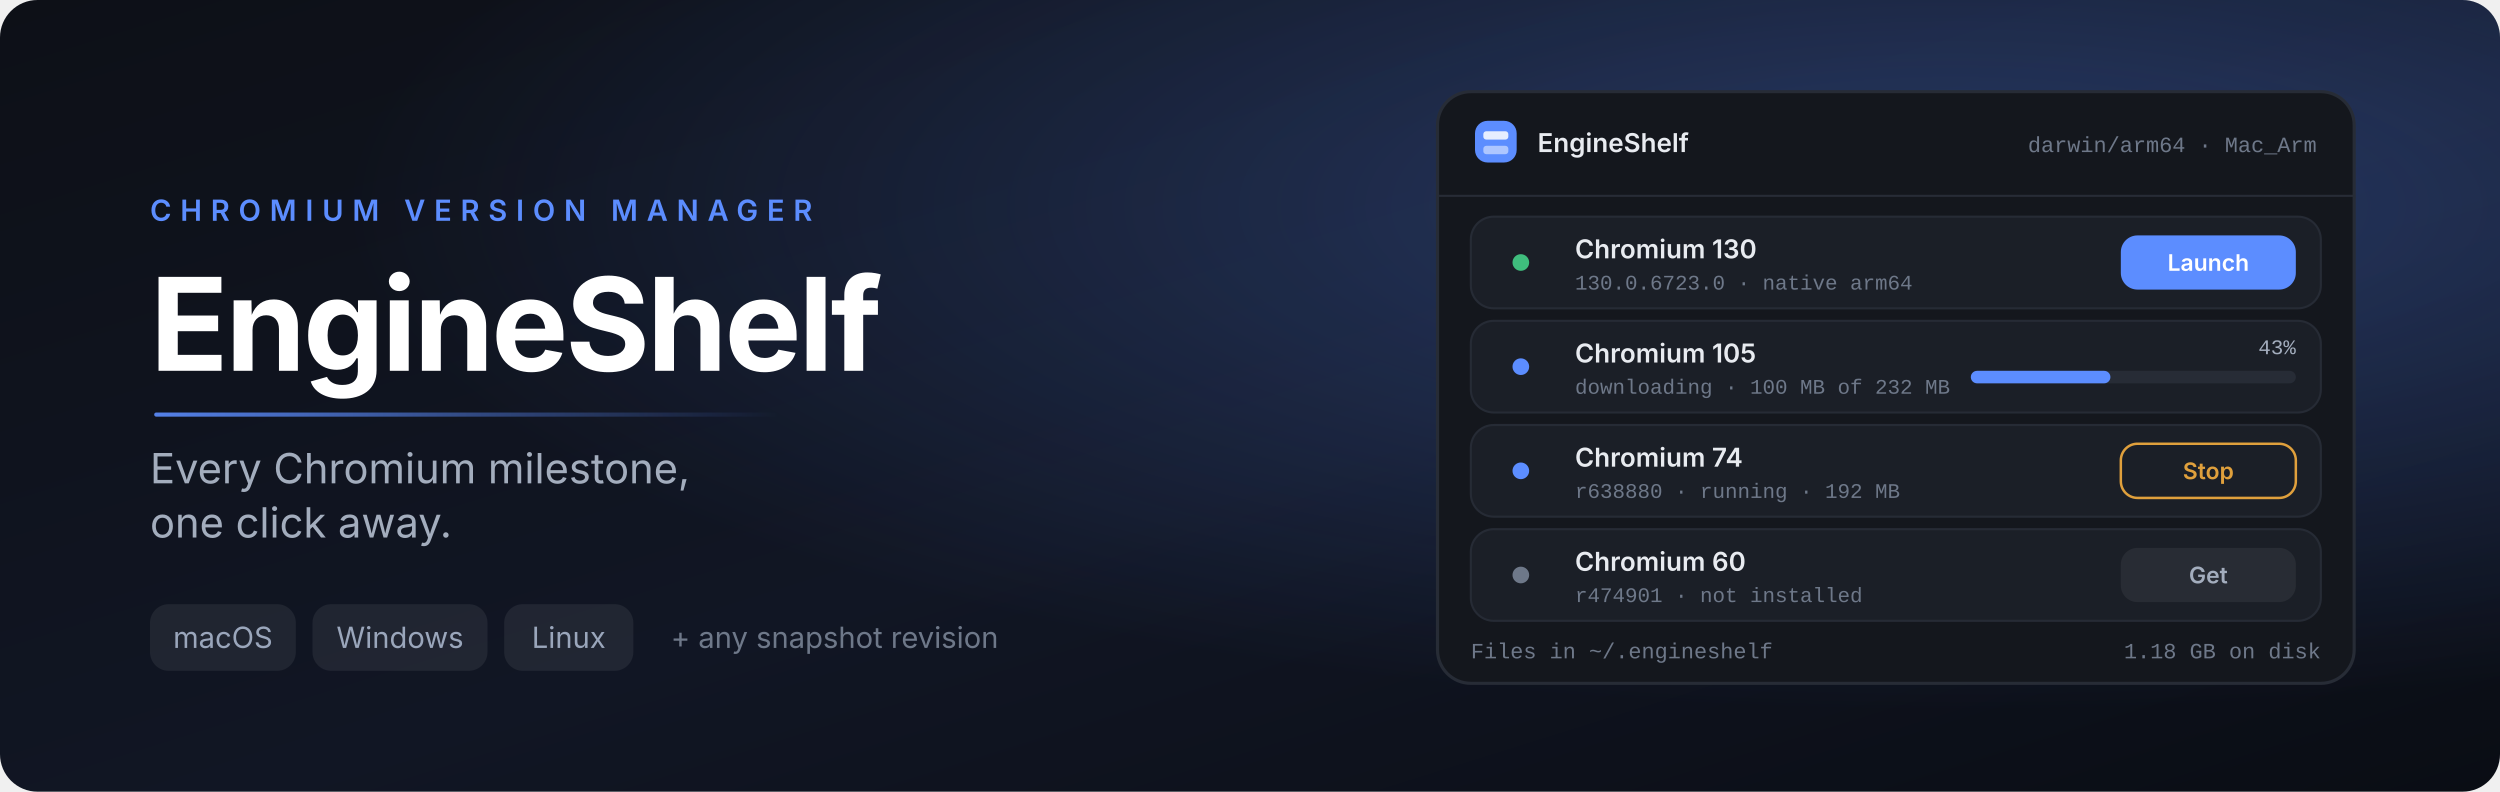
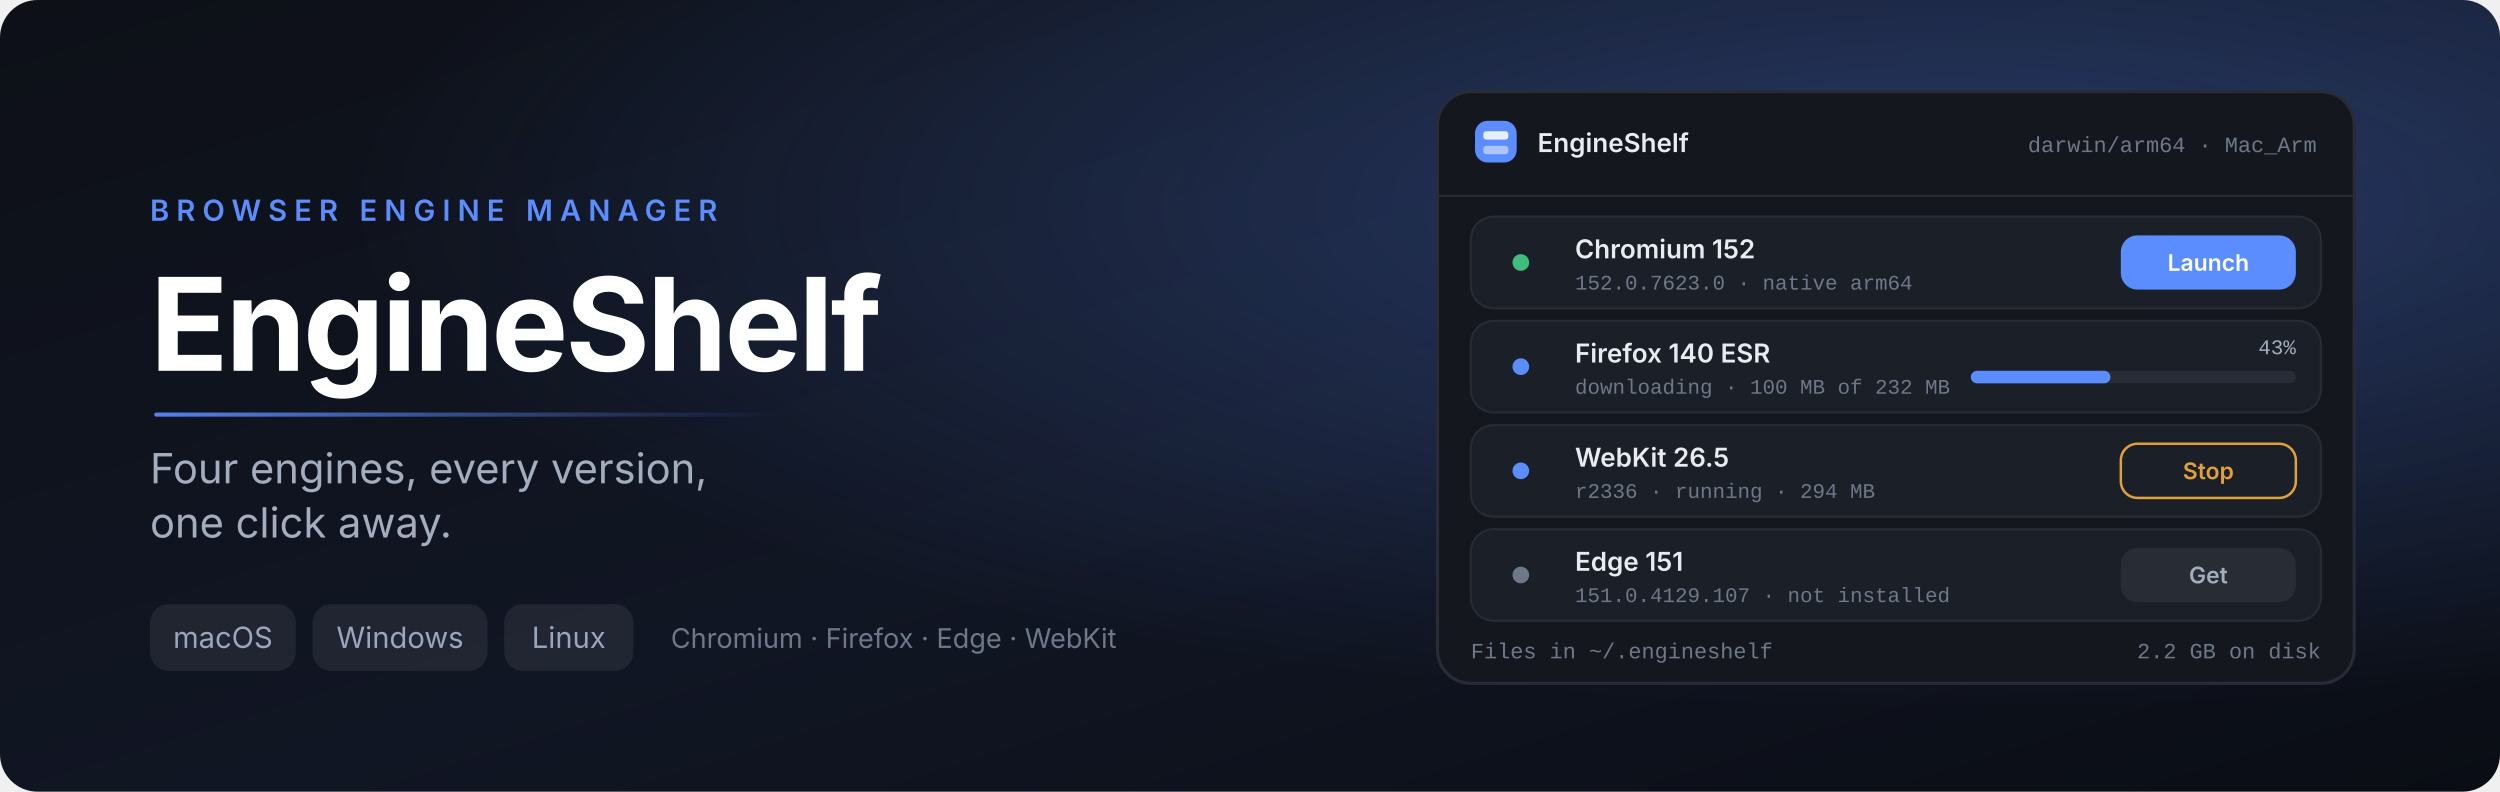
- <svg xmlns="http://www.w3.org/2000/svg" viewBox="0 0 1200 380" width="1200" height="380" role="img" aria-label="EngineShelf — every Chromium milestone, one click away">
+ <svg xmlns="http://www.w3.org/2000/svg" viewBox="0 0 1200 380" width="1200" height="380" role="img" aria-label="EngineShelf — four browser engines, every version, one click away">
  <defs>
    <linearGradient id="sky" x1="0" y1="0" x2="1" y2="1">
      <stop offset="0" stop-color="#0d1017" />
      <stop offset="0.55" stop-color="#111624" />
      <stop offset="1" stop-color="#0a0d14" />
    </linearGradient>
    <radialGradient id="glow" cx="0.78" cy="0.26" r="0.64">
      <stop offset="0" stop-color="#5c8dff" stop-opacity="0.30" />
      <stop offset="1" stop-color="#5c8dff" stop-opacity="0" />
    </radialGradient>
    <linearGradient id="rule" x1="0" y1="0" x2="1" y2="0">
      <stop offset="0" stop-color="#5c8dff" stop-opacity="0.9" />
      <stop offset="1" stop-color="#5c8dff" stop-opacity="0" />
    </linearGradient>
    <clipPath id="card">
      <rect x="690" y="44" width="440" height="284" rx="16" />
    </clipPath>
    <style>
      .f { font-family: -apple-system, BlinkMacSystemFont, "Segoe UI", Inter, Roboto, Helvetica, Arial, sans-serif; }
      .m { font-family: ui-monospace, SFMono-Regular, Menlo, Consolas, "Liberation Mono", monospace; }
      .name { font-size: 12.5px; font-weight: 600; fill: #e8ebf0; }
      .sub  { font-size: 10px; fill: #6e7889; }
      .pill { font-size: 11px; font-weight: 600; }
      .chip { font-size: 14px; fill: #9aa6bb; }
    </style>
  </defs>
  <rect width="1200" height="380" rx="18" fill="url(#sky)" />
  <rect width="1200" height="380" rx="18" fill="url(#glow)" />
-   <text x="72" y="106" class="f" font-size="14" font-weight="600" letter-spacing="4.2" fill="#5c8dff">CHROMIUM VERSION MANAGER</text>
+   <text x="72" y="106" class="f" font-size="14" font-weight="600" letter-spacing="3.4" fill="#5c8dff">BROWSER ENGINE MANAGER</text>
  <text x="72" y="178" class="f" font-size="62" font-weight="700" fill="#ffffff" letter-spacing="-1.4">EngineShelf</text>
  <rect x="74" y="198" width="300" height="2" rx="1" fill="url(#rule)" />
-   <text x="72" y="232" class="f" font-size="20" fill="#a3adbd">Every Chromium milestone,</text>
+   <text x="72" y="232" class="f" font-size="20" fill="#a3adbd">Four engines, every version,</text>
  <text x="72" y="258" class="f" font-size="20" fill="#a3adbd">one click away.</text>
  <g>
    <rect x="72" y="290" width="70" height="32" rx="9" fill="#ffffff" opacity="0.07" />
    <text x="107" y="311" text-anchor="middle" class="f" font-size="14" fill="#9aa6bb">macOS</text>
    <rect x="150" y="290" width="84" height="32" rx="9" fill="#ffffff" opacity="0.07" />
    <text x="192" y="311" text-anchor="middle" class="f" font-size="14" fill="#9aa6bb">Windows</text>
    <rect x="242" y="290" width="62" height="32" rx="9" fill="#ffffff" opacity="0.07" />
    <text x="273" y="311" text-anchor="middle" class="f" font-size="14" fill="#9aa6bb">Linux</text>
-     <text x="322" y="311" class="f" font-size="14" fill="#6e7889">+ any snapshot revision</text>
+     <text x="322" y="311" class="f" font-size="13" fill="#6e7889">Chromium · Firefox · Edge · WebKit</text>
  </g>
  <rect x="690" y="44" width="440" height="284" rx="16" fill="#14171d" stroke="#272c36" stroke-width="1.5" />
  <g clip-path="url(#card)">
    <rect x="708" y="58" width="20" height="20" rx="6" fill="#5c8dff" />
    <rect x="712" y="63" width="12" height="4" rx="1.4" fill="#ffffff" opacity="0.85" />
    <rect x="712" y="70" width="12" height="4" rx="1.4" fill="#ffffff" opacity="0.5" />
    <text x="738" y="73" class="f" font-size="12.5" font-weight="600" fill="#e8ebf0">EngineShelf</text>
    <text x="1112" y="73" text-anchor="end" class="m" font-size="10.5" fill="#6e7889">darwin/arm64 · Mac_Arm</text>
    <line x1="690" y1="94" x2="1130" y2="94" stroke="#272c36" stroke-width="1" />
    <rect x="706" y="104" width="408" height="44" rx="11" fill="#1b1f27" stroke="#262b35" stroke-width="1" />
    <circle cx="730" cy="126" r="4" fill="#3fbd7d" />
-     <text x="756" y="124" class="f name">Chromium 130</text>
-     <text x="756" y="139" class="m sub">130.0.6723.0 · native arm64</text>
+     <text x="756" y="124" class="f name">Chromium 152</text>
+     <text x="756" y="139" class="m sub">152.0.7623.0 · native arm64</text>
    <rect x="1018" y="113" width="84" height="26" rx="8" fill="#5c8dff" />
    <text x="1060" y="130" text-anchor="middle" class="f pill" fill="#ffffff">Launch</text>
    <rect x="706" y="154" width="408" height="44" rx="11" fill="#1b1f27" stroke="#262b35" stroke-width="1" />
    <circle cx="730" cy="176" r="4" fill="#5c8dff" />
-     <text x="756" y="174" class="f name">Chromium 105</text>
+     <text x="756" y="174" class="f name">Firefox 140 ESR</text>
    <text x="756" y="189" class="m sub">downloading · 100 MB of 232 MB</text>
    <text x="1102" y="170" text-anchor="end" class="m" font-size="10" fill="#a3adbd">43%</text>
    <rect x="946" y="178" width="156" height="6" rx="3" fill="#272c36" />
    <rect x="946" y="178" width="67" height="6" rx="3" fill="#5c8dff" />
    <rect x="706" y="204" width="408" height="44" rx="11" fill="#1b1f27" stroke="#262b35" stroke-width="1" />
    <circle cx="730" cy="226" r="4" fill="#5c8dff" />
-     <text x="756" y="224" class="f name">Chromium 74</text>
-     <text x="756" y="239" class="m sub">r638880 · running · 192 MB</text>
+     <text x="756" y="224" class="f name">WebKit 26.5</text>
+     <text x="756" y="239" class="m sub">r2336 · running · 294 MB</text>
    <rect x="1018" y="213" width="84" height="26" rx="8" fill="none" stroke="#e0a03c" stroke-width="1.2" />
    <text x="1060" y="230" text-anchor="middle" class="f pill" fill="#e0a03c">Stop</text>
    <rect x="706" y="254" width="408" height="44" rx="11" fill="#1b1f27" stroke="#262b35" stroke-width="1" />
    <circle cx="730" cy="276" r="4" fill="#6e7889" />
-     <text x="756" y="274" class="f name">Chromium 60</text>
-     <text x="756" y="289" class="m sub">r474901 · not installed</text>
+     <text x="756" y="274" class="f name">Edge 151</text>
+     <text x="756" y="289" class="m sub">151.0.4129.107 · not installed</text>
    <rect x="1018" y="263" width="84" height="26" rx="8" fill="#ffffff" opacity="0.06" />
    <text x="1060" y="280" text-anchor="middle" class="f pill" fill="#a3adbd">Get</text>
    <text x="706" y="316" class="m" font-size="10.5" fill="#6e7889">Files in ~/.engineshelf</text>
-     <text x="1114" y="316" text-anchor="end" class="m" font-size="10.5" fill="#6e7889">1.18 GB on disk</text>
+     <text x="1114" y="316" text-anchor="end" class="m" font-size="10.5" fill="#6e7889">2.2 GB on disk</text>
  </g>
</svg>
